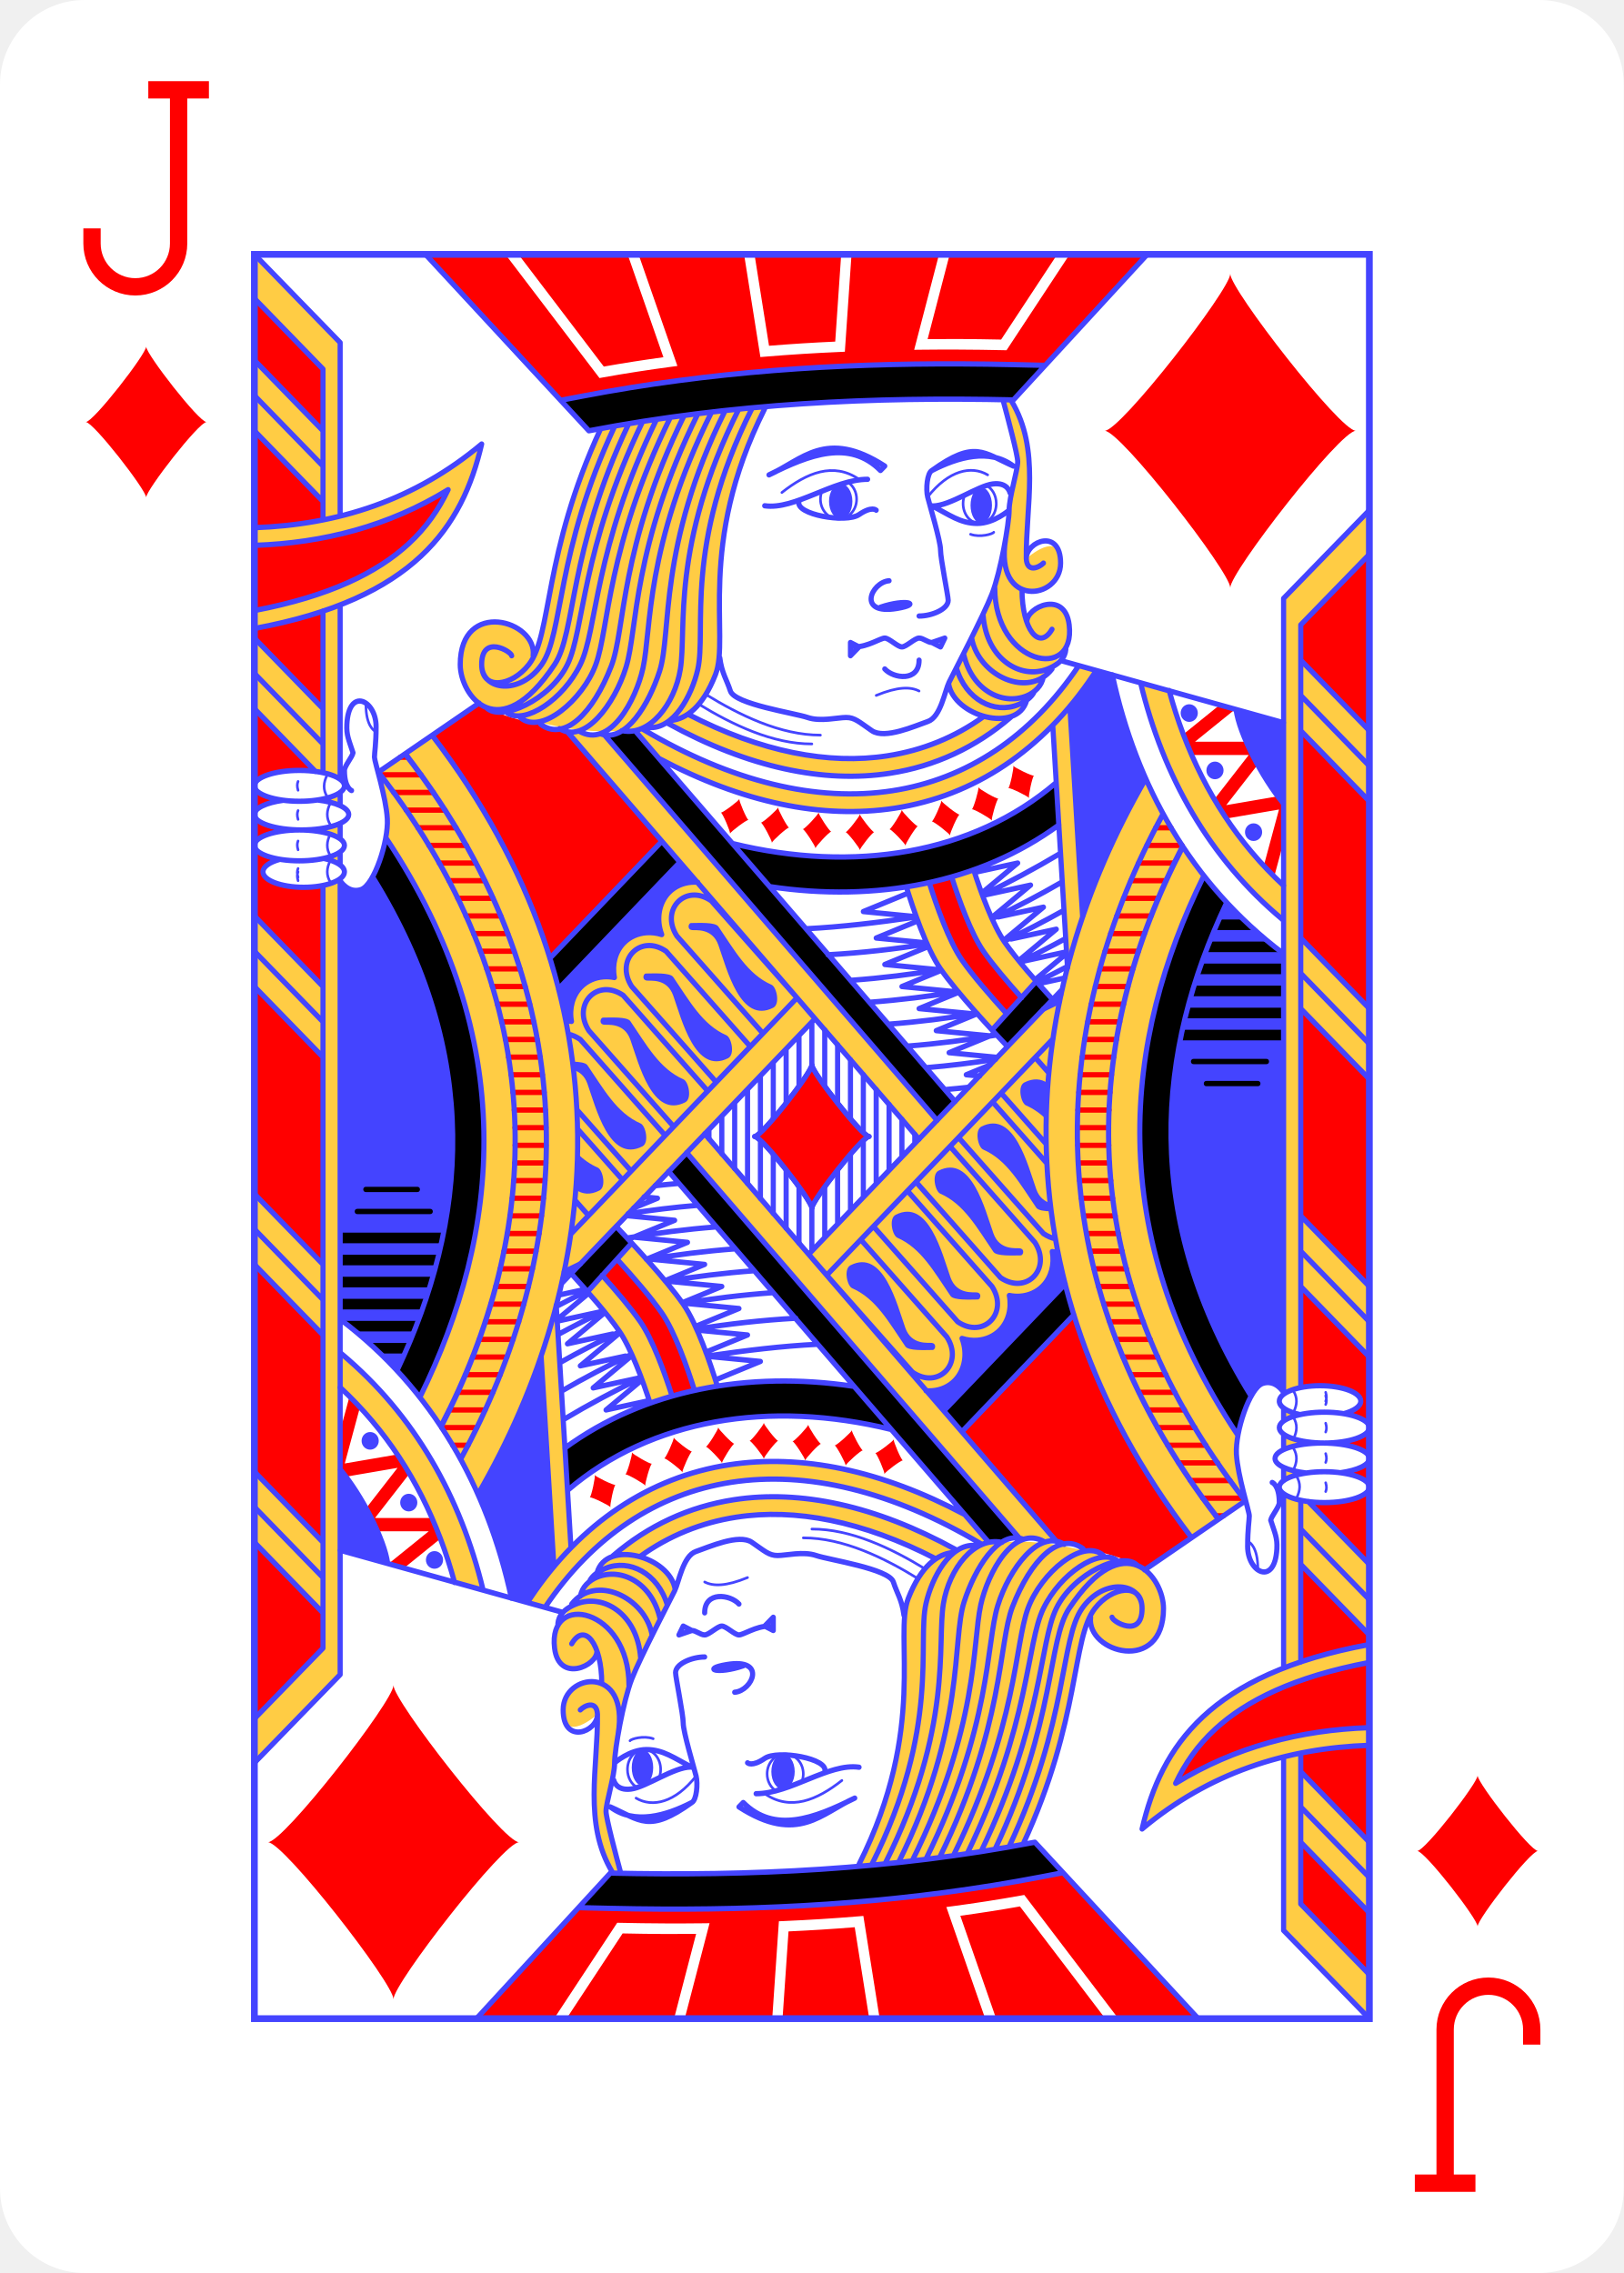
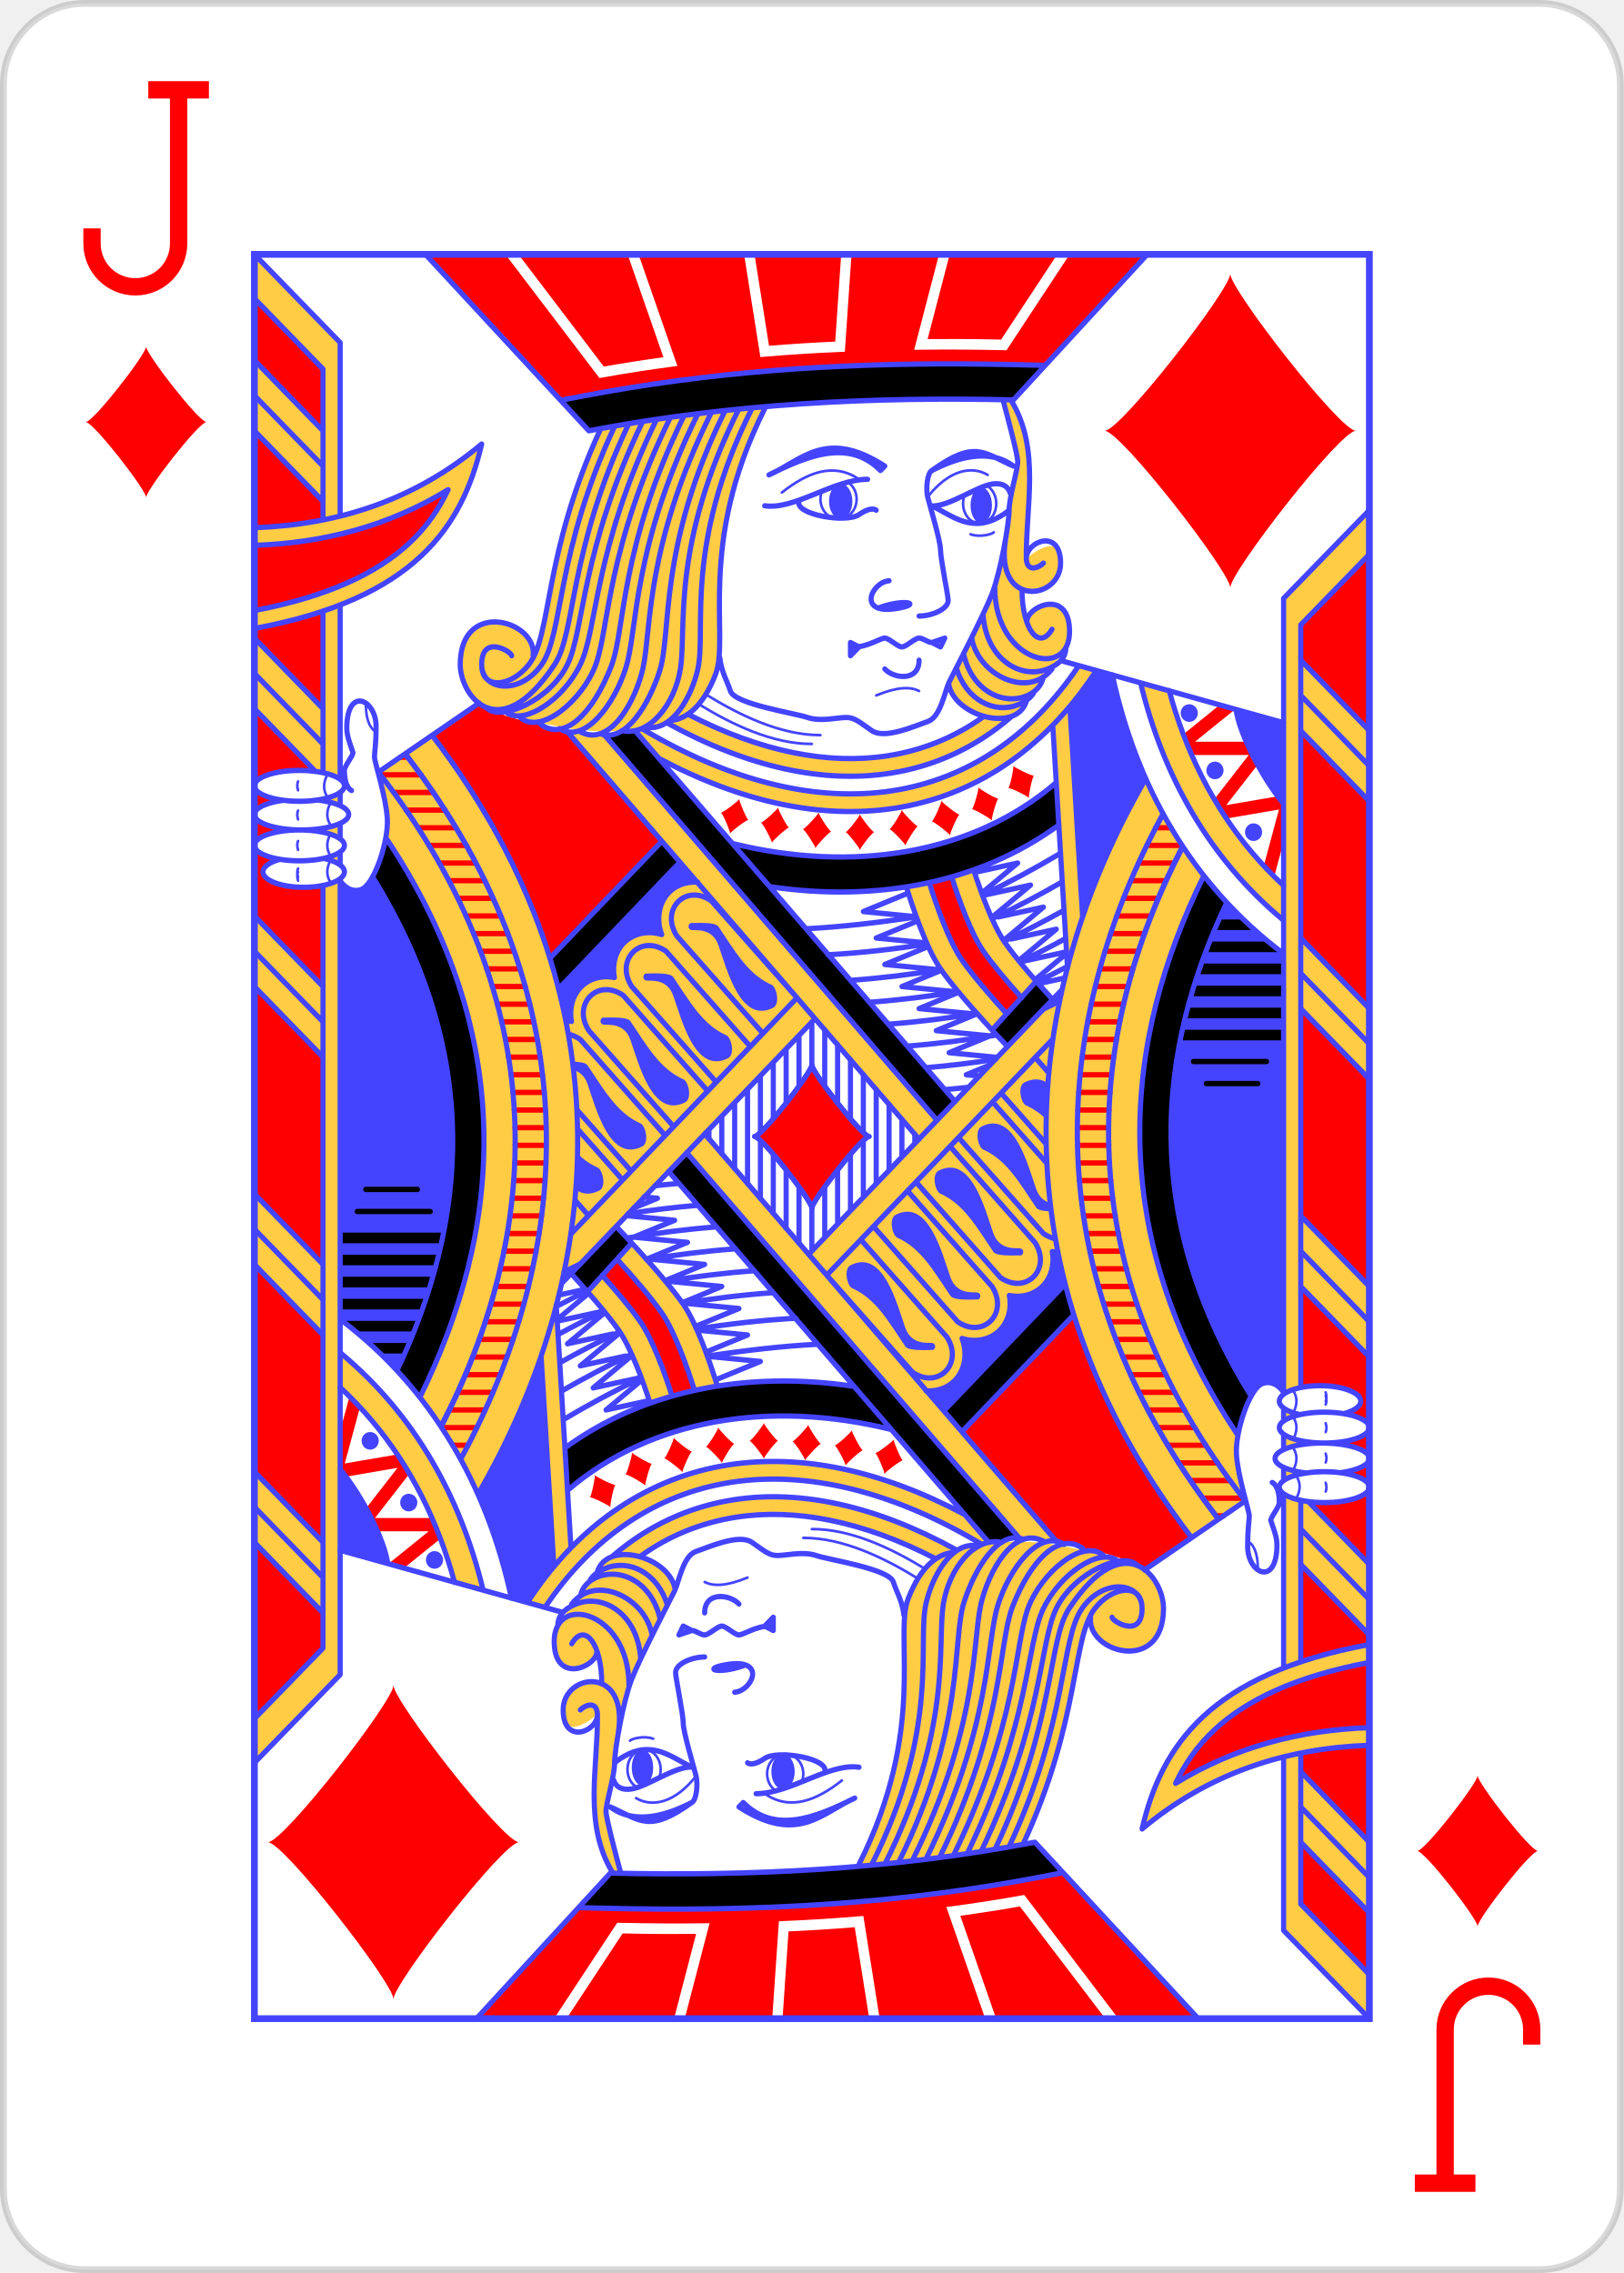
<svg xmlns="http://www.w3.org/2000/svg" xmlns:xlink="http://www.w3.org/1999/xlink" class="card" face="JD" height="13.125in" preserveAspectRatio="none" viewBox="-120 -168 240 336" width="9.375in">
  <style>
    /* CSS pour centrer le SVG dans l'écran */
    svg {
        position: absolute;
        top: 50%;
        left: 50%;
        transform: translate(-50%, -50%);
    }
    body {
        margin: 0;
        overflow: hidden;
    }
</style>
  <defs>
    <symbol id="VDJ" viewBox="-500 -500 1000 1000" preserveAspectRatio="xMinYMid">
      <path d="M50 -460L250 -460M150 -460L150 250A100 100 0 0 1 -250 250L-250 220" stroke="red" stroke-width="80" stroke-linecap="square" stroke-miterlimit="1.5" fill="none" />
    </symbol>
    <symbol id="SDJ" viewBox="-600 -600 1200 1200" preserveAspectRatio="xMinYMid">
      <path d="M-400 0C-350 0 0 -450 0 -500C0 -450 350 0 400 0C350 0 0 450 0 500C0 450 -350 0 -400 0Z" fill="red" />
    </symbol>
    <symbol id="DJ6" preserveAspectRatio="none" viewBox="0 0 1300 2000">
      <path stroke="#44F" stroke-linecap="round" stroke-linejoin="round" stroke-width="3" fill="none" d="M85,590c-4.701,8.725 -5.187,17.099 0,25M88.71,621.884c-4.701,8.725 -5.187,17.099 0,25M88.71,656.884c-4.701,8.725 -5.187,17.099 0,25M88.71,686.884c-4.701,8.725 -5.187,17.099 0,25M130,510c0,25 10,30 10,30M50.928,597.5c-1.131,2.58 -1.339,5.774 0,10M50.928,630.524c-1.131,2.58 -1.339,5.774 0,10M50.928,665c-1.131,2.58 -1.339,5.774 0,10M50.928,700c-1.131,2.58 -1.339,5.774 0,10M50.928,696.159c-1.131,2.58 -1.339,5.774 0,10M725,500c25,-10 40,-10 50,-5M705,255c-30,-20 -60.951,-7.28 -90,15M785,275c24.496,-30.289 50.876,-35.961 70,-25M692.54,258.604c5.799,4.009 9.635,10.975 9.635,18.896 0,12.426 -9.441,22.5 -21.088,22.5 -11.646,0 -21.088,-10.074 -21.088,-22.5 0,-3.285 0.66,-6.406 1.846,-9.22M853.124,261.739c6.976,3.399 11.876,11.415 11.876,20.761 0,12.426 -8.662,22.5 -19.347,22.5 -10.685,0 -19.347,-10.074 -19.347,-22.5 0,-3.816 0.817,-7.411 2.259,-10.56M835,317.323c11.292,3.969 26.1,-0.362 27.069,-2.323M517.969,509.822C557.538,533.358 604.489,555.092 650,555M525.369,498.266C565.472,522.392 613.488,545.094 660,545" />
      <use xlink:href="#SDJ" height="200" width="200" transform="translate(650,1000)scale(1,0.972)rotate(0)translate(-100,-100)" stroke="#44F" stroke-width="36" stroke-linejoin="round" stroke-linecap="round" />
      <use xlink:href="#SDJ" height="50" width="50" transform="translate(894,598)scale(1,0.972)rotate(-26)translate(-25,-25)" />
      <use xlink:href="#SDJ" height="50" width="50" transform="translate(852,623)scale(1,0.972)rotate(-22)translate(-25,-25)" />
      <use xlink:href="#SDJ" height="50" width="50" transform="translate(806,639)scale(1,0.972)rotate(-14)translate(-25,-25)" />
      <use xlink:href="#SDJ" height="50" width="50" transform="translate(757,650)scale(1,0.972)rotate(-6)translate(-25,-25)" />
      <use xlink:href="#SDJ" height="50" width="50" transform="translate(706,655)scale(1,0.972)rotate(0)translate(-25,-25)" />
      <use xlink:href="#SDJ" height="50" width="50" transform="translate(656,653)scale(1,0.972)rotate(5)translate(-25,-25)" />
      <use xlink:href="#SDJ" height="50" width="50" transform="translate(607,647)scale(1,0.972)rotate(10)translate(-25,-25)" />
      <use xlink:href="#SDJ" height="50" width="50" transform="translate(560,637)scale(1,0.972)rotate(15)translate(-25,-25)" />
    </symbol>
    <symbol id="DJ5" preserveAspectRatio="none" viewBox="0 0 1300 2000">
      <path stroke="#44F" stroke-linecap="round" stroke-linejoin="round" stroke-width="6" fill="none" d="M100,709.952V1610L-2.9802322e-6,1710M100,678.111v13.911M100,645.033v17.312M100,609.791v14.839M100,397.41V594.643M5.9604645e-7,5.9604645e-7 100,100v196.63M100.156,1207.275c107.997,79.347 171.737,190.717 199.486,315.914M207.3,545.261C445.376,846.844 403.682,1165.656 260.675,1405.606M358.174,1166.617 653.704,866.472M365.264,541.561 774.865,1002.951M650,870.236V1005M635,885.469V1120.805M620,900.703 620,1103.908M605,915.937l10e-6,171.074M590,931.172V1070.115M575,946.406V1053.219M560,961.641l-2e-5,74.682M545,976.875l-10e-6,42.551M530,992.109v10.42M408.006,544.65 795.9,981.588M444.424,540.616l372.51,419.609M368.801,1110.75 632.661,842.769M354.528,832.821 496.146,688.992M344.459,797.973 475.103,665.289M144.449,587.034 262.085,508.61M940.101,460.451l259.692,70.425M882.049,524.54c-41.333,34.618 -88.82,55.864 -141.033,63.696 -77.195,11.579 -165.246,-6.435 -258.699,-56.453M453.028,538.37c103.513,59.813 202.907,82.851 290.956,69.644 86.565,-12.985 161.584,-61.304 217.217,-141.821M850.411,523.829C816.55,547.595 778.945,562.323 738.049,568.457 669.735,578.704 590.814,564.241 505.551,521.317M557.384,667.852c141.56,33.774 280.148,12.039 377.1,-68.721M930.877,534.031l17.164,274.628M950.766,512.261c5.176,82.814 10.432,166.905 14.861,237.784M601.099,716.788c123.687,18.042 244.26,-3.946 336.972,-69.989M760.133,716.928C767.967,741.662 783.721,787.209 800,810c19.662,27.527 60.973,70.517 77.718,87.621M786.849,712.279C795.124,737.784 809.834,778.767 825,800c12.464,17.45 33.628,41.114 51.719,60.458M813.053,705.961C821.503,731.58 835.544,769.762 850,790c10.843,15.18 28.27,35.063 44.53,52.714M838.642,697.737C847.145,723.316 860.874,760.224 875,780c13.414,18.779 36.904,44.756 55.795,64.8M153.972,662.331C309.967,889.988 287.883,1108.489 192.987,1295.533M1199.928,715.507c-53.227,-48.045 -91.438,-105.975 -116.853,-171.387 -6.273,-16.146 -11.767,-32.747 -16.514,-49.768M1198.823,754.032c-86.122,-69.992 -139.221,-162.657 -165.48,-268.012M1144.6,515.971c3.51,27.018 30.401,77.532 54.943,106.167M80,240 -2.9802322e-7,160M0,120l80,80M80,280 -2.9802322e-7,200M80,555 -2.9802322e-7,475M0,435l80,80M80,870 -2.9802322e-7,790M0,750l80,80M80,910 -2.9802322e-7,830M80,1185 -2.9802322e-7,1105M0,1065l80,80M80,1225 -2.9802322e-7,1145M80,1500 -2.9802322e-7,1420M0,1380l80,80M80,1540 -2.9802322e-7,1460M80,715.826V1580L-5.9604645e-7,1660M80,404.212V586.914M0,50l80,80v170.958M592.661,882.769l-100,-110c-20,-30 10,-60 40,-40l100,110M538.524,938.376 440,830c-20,-30 10,-60 40,-40l98.193,108.012M488.885,988.773 390,880c-20,-30 10,-60 40,-40l98.606,108.467M366.055,884.082c4.519,0.868 9.232,2.776 13.945,5.918l98.886,108.774M439.259,1039.185 376.341,969.976M376.856,991.542l52.371,57.608M389.335,1089.268l-15.594,-17.153M516.977,711.775c-1.078,-0.089 -2.152,-0.14 -3.221,-0.156 -1.297,-0.018 -2.586,0.017 -3.863,0.105 -10.219,0.706 -19.688,4.787 -26.588,11.688 -11.544,11.544 -15.19,30.278 -8.35,47.686 -5.928,-1.859 -11.945,-2.542 -17.723,-2.143 -10.219,0.706 -19.689,4.787 -26.59,11.688 -9.67,9.67 -13.793,24.386 -10.859,39.141 -4.226,-0.84 -8.449,-1.111 -12.551,-0.828 -10.219,0.706 -19.689,4.787 -26.59,11.688 -9.617,9.617 -13.748,24.224 -10.908,38.896 -0.283,-0.06 -0.566,-0.133 -0.85,-0.188 -0.98,-0.203 -1.978,-0.307 -2.979,-0.311 -0.87,-0.003 -1.723,0.068 -2.555,0.208M911.501,824.106l-51.301,54.965M848.93,726.398c30.438,-14.244 60.781,-29.936 91.001,-47.503M860.229,753.123c27.325,-12.679 54.575,-26.511 81.729,-41.804M874.067,778.661c23.36,-10.811 46.666,-22.46 69.903,-35.142M892.425,802.102c17.883,-8.34 35.733,-17.177 53.545,-26.598M912.413,824.762c11.862,-5.596 23.71,-11.414 35.541,-17.48M919.958,855.554c6.272,-2.875 12.539,-5.81 18.803,-8.809M848.071,724.086 890,690 839.651,700.627M859.686,751.837 905,715 852.309,726.121M873.553,777.759 920,740 867.309,751.121M891.242,800.573 935,765 882.309,776.121M946.916,790.651l-49.607,10.47M910.283,822.288l36.743,-29.869M944.574,820.366l-27.265,5.754M921.876,854.122l18.259,-14.844M796.745,810.826 735,805 785,785M816.745,835.826 755,830 800.995,811.602M836.745,860.825 775,855 821.293,836.483M856.745,885.826 795,880 843.076,860.769M865.487,910.235 810,905 860,885M771.875,751.157c-45.675,6.443 -87.52,11.323 -128.233,13.293M771.745,750.826 710,745 760,725M784.463,781.691c-37.56,5.866 -76.037,10.142 -115.741,12.289M783.928,780.56 725,775 773.666,755.534M800.543,810.726c-34.211,5.512 -69.172,9.723 -105.121,12.221 -0.113,0.008 -0.226,0.016 -0.338,0.024M820.562,835.723c-33.673,5.426 -68.073,9.591 -103.426,12.104M842.46,860.416c-33.626,5.47 -67.975,9.688 -103.271,12.263M865,885c-33.784,5.565 -68.294,9.873 -103.757,12.527M864.175,912.505c-26.572,4.034 -53.609,7.264 -81.218,9.499M832.539,944.214c-9.118,0.981 -18.296,1.857 -27.537,2.622M845.626,931.474 830,930 857.643,918.943M137.753,705.592c129.038,202.306 110.486,391.093 29.078,558.571M144.664,587.05c211.433,263.851 187.394,526.874 72.807,741.458M240.698,1365.491C368.264,1137.311 400.016,847.839 175.72,566.274M144.78,587.132C356.096,850.901 332.058,1113.924 217.853,1328.87M176.02,566.162c223.996,281.677 192.244,571.149 64.817,798.824M100,710c0,0 9.291,14.995 24.328,10.107C139.668,715.121 156.474,665.06 155,640c-1.468,-24.957 -15,-65 -15,-70 0,-5 1.909,-14.691 1.909,-34.691 0,-30 -31.909,-45.309 -34.073,-2.527C107.209,545.174 110,550 115,565M115,565c-0.676,4.552 -10,15 -10,20 0,20 8.286,22.809 8.286,22.809M0,602.5A52.5,17.5 0 0 1 52.5,585 52.5,17.5 0 0 1 105,602.5 52.5,17.5 0 0 1 52.5,620 52.5,17.5 0 0 1 0,602.5M0,635c0,0 0,0 0,0 0,-7.263 13.907,-13.493 33.71,-16.141M73.837,618.553C94.935,621 110,627.44 110,635c0,9.665 -24.624,17.5 -55,17.5 -30.376,0 -55,-7.835 -55,-17.5M0,670A52.5,17.5 0 0 1 52.5,652.5 52.5,17.5 0 0 1 105,670 52.5,17.5 0 0 1 52.5,687.5 52.5,17.5 0 0 1 0,670M81.191,684.829C95.421,687.851 105,693.514 105,700c0,9.665 -21.266,17.5 -47.5,17.5 -26.234,0 -47.5,-7.835 -47.5,-17.5 0,-5.87 7.845,-11.066 19.884,-14.24M71.354,586.354 1.8096853e-5,515M0.02,309.855C97.554,306.607 187.046,278.578 265,215 242.582,308.966 186.547,390.542 0.192,424.084M0.026,329.865C80.534,327.262 156.893,308.022 225.898,266.748 215.042,289.094 200.421,309.706 179.627,328.295 143.531,360.564 88.07,387.481 0.303,403.733M403.784,197.624C336.263,339.655 347.37,430.787 320,465c-20,25 -55,30 -55,0 0,-35 34.9,-14.626 35,-10M420.15,194.736C350.946,338.298 360.638,429.107 335,465c-25,35 -70,30 -70,0M436.417,192.11C365.772,337.154 375.059,428.375 350,465c-65,95 -110,35 -110,0 0,-75 90,-50 85,-10M452.669,189.51C380.329,335.873 384.964,425.072 365,465c-20,40 -77.602,65.61 -94.572,48.745M468.763,187.305C395.282,334.978 400.064,424.872 380,465c-20,40 -64.5,68.136 -85,55M484.862,185.097C410.176,334.001 413.892,422.783 398.06,465c-15,40 -63.998,80.555 -88.06,60M500.989,182.866C425.269,333.183 432.827,424.628 416.121,466.749 395,520 361.556,552.647 333.873,532.762M517.083,180.7C440.175,332.311 447.076,424.662 433.307,468.06 420,510 385.05,555.512 355.845,537.641M532.953,178.991C455.14,331.615 463.149,424.349 453.116,468.935 445,505 414.577,561.021 378.609,540.433M548.832,177.272C470.166,330.965 486.957,428.902 472.488,472.432 460,510 433.177,553.423 404.187,543.706M564.713,175.556C485.046,330.227 504.286,424.838 496.669,470.246 490,510 460.572,546.713 428.474,539.875M580,175C500,330 527.498,425.817 516.915,470.683 510,500 488.836,539.016 459.373,536.333M595,175c-80,155 -40.203,258.598 -57.401,301.367 -14.963,37.211 -34.463,50.386 -51.885,51.962M872.923,165.37C878.475,185.244 890,227.409 890,235c0,10 -10,40 -10,55 0,15 -10,70 -20,95 -10,25 -45,90 -50,100 -5,10 -9.809,39.563 -24.809,44.563C770.191,534.563 735,550 720,540c-15,-10 -20,-15 -30,-15 -10,0 -30,5 -45,0 -15,-5 -85,-15 -90,-30 -4.379,-13.209 -10,-20 -12.377,-37.814M600,250c38.334,-16.373 66.186,-53.253 135,-10v0l-5,5c-36.119,-35.307 -82.46,-18.225 -130,5v0M885,240c-35,-15 -45,-30 -95,5v0c30,-15 66.711,-25.583 95,-5v0M790,245c-5.615,2.796 -7.258,21.124 -5,30 2.466,9.691 15,50 15,60 0,10 8.935,52.186 8.935,57.186C808.935,402.186 790,410 775,410M740,370c-20.808,1.708 -37.884,39.089 9.316,31.367C779.331,396.457 760,390 730,400M695,440v15l10,-10 -10,-5v0M805,435l-5,10 -10,-5 15,-5v0M700,445c15,0 30,-10 35,-10 5,0 15,10 20,10 5,0 15,-10 20,-10 5,0 10,5 15,5M735,470c10.017,10.832 40,15 40,-10M595,285c35,5 80,-30 120,-30M635,280c-5,15 55,25 70,15 15,-10 20,-5 20,-5M790.923,285.265c20,0 52.332,-22.8 70,-25 17.668,-2.2 20,10 20,10M790,285c20,10 33.071,20 52.775,20C862.479,305 880,290 880,290M882.739,166.219C916.805,221.491 899.287,285.408 900,345c0.877,16.276 15,10 20,5M875.871,322.903C862.68,401.749 940,392.043 940,350c0,-40 -40,-25 -40,-5M895,380c0,45 20,70 35,45M863.258,377.678C863.149,465.861 958.062,484.498 950,420c-5,-40 -50,-20 -49.354,-3.324M849.71,409.419C853.692,459.152 893.434,482.286 925,470c18.663,-7.264 21.42,-17.97 21.126,-24.435M836.381,435.227C844.554,477.951 902.816,504.171 930,470M826.958,452.98c9.23,40.691 44.654,58.763 73.332,47.601 9.377,-3.79 17.976,-11.415 19.488,-21.63M818.484,468.745c11.128,36.612 44.521,52.456 71.806,41.836 10.08,-3.923 15.519,-8.85 18.345,-13.571M809.429,486.652c6.149,37.142 80.063,56.922 91.04,18.908M920.159,125.779l-34.261,-0.77c-20.572,-0.462 -41.188,-0.75 -61.848,-0.84 -144.617,-0.628 -291.435,8.513 -441.393,36.51l-25.623,4.783M199.524,-1.861155e-4 390,200C557.854,168.663 722.223,161.344 885,165L1041.082,-4.7504902e-4M472.329,571.725c96.126,49.651 189.631,68.816 274.622,56.068 92.087,-13.813 172.42,-65.876 230.705,-150.232l3.633,-5.258" />
    </symbol>
    <symbol id="DJ4" preserveAspectRatio="none" viewBox="0 0 1300 2000">
      <path fill="black" d="M130,1057c-4.057,-0.057 -4.057,6.057 0,6h60c4.057,0.057 4.057,-6.057 0,-6zm-10,25c-4.057,-0.057 -4.057,6.057 0,6h85c4.057,0.057 4.057,-6.057 0,-6zm-20,27v12h117.996l2.322,-12zm0,25v12h112.19l2.612,-12zm0,25v12h104.353l3.774,-12zm0,25v12h96.806l3.483,-12zm17.561,37h68.505l4.935,-12h-87.372zm29.898,25h27.866l4.935,-12h-46.444zM885.898,125.01c-20.572,-0.462 -41.188,-0.75 -61.848,-0.84 -144.617,-0.628 -291.435,8.513 -441.393,36.51L356.765,165.141 390,200c167.854,-31.337 332.223,-38.656 495,-35l35.361,-38.408zM934.484,599.132c-96.952,80.76 -235.54,102.495 -377.1,68.721l43.715,48.936c123.687,18.042 244.26,-3.946 336.972,-69.989zM816.934,960.224 444.424,540.616 408.006,544.65 795.9,981.588ZM496.146,688.992 354.528,832.821 344.459,797.973 475.103,665.289ZM877.718,897.621c-4.427,-4.522 -10.572,-10.854 -17.549,-18.39l51.237,-55.326c6.549,7.159 13.215,14.344 19.389,20.895M192.987,1295.533c94.897,-187.044 116.98,-405.546 -39.015,-633.202 -4.979,15.602 -9.504,32.46 -16.219,43.261 129.038,202.306 110.486,391.093 29.078,558.571z" />
    </symbol>
    <symbol id="DJ3" preserveAspectRatio="none" viewBox="0 0 1300 2000">
      <path fill="#44F" d="M509,758c9,0 28.315,-1.237 32,4 19,27 34.047,54.141 62,66 5.895,2.501 10.258,21.901 2,26 -38.418,19.069 -54.167,-44.095 -64,-71 -7.297,-19.969 -27.054,-16.342 -31,-17 -6,-1 -3.687,-8 -1,-8zM456.339,815.231c9,0 28.315,-1.237 32,4 19,27 34.047,54.141 62,66 5.895,2.501 10.258,21.901 2,26 -38.418,19.069 -54.167,-44.095 -64,-71 -7.297,-19.969 -27.054,-16.342 -31,-17 -6,-1 -3.687,-8 -1,-8zM406.339,865.231c9,0 28.315,-1.237 32,4 19,27 34.047,54.141 62,66 5.895,2.501 10.258,21.901 2,26 -38.418,19.069 -54.167,-44.095 -64,-71 -7.297,-19.969 -27.054,-16.342 -31,-17 -6,-1 -3.687,-8 -1,-8zM371.248,915.149c7.579,0.188 14.956,1.05 17.09,4.082 19,27 34.047,54.141 62,66 5.895,2.501 10.258,21.901 2,26 -38.418,19.069 -54.167,-44.095 -64,-71 -3.549,-9.711 -10.044,-13.842 -16.235,-15.599M376.289,1019.066c7.016,6.682 14.831,12.255 24.049,16.166 5.895,2.501 10.258,21.901 2,26 -10.879,5.4 -19.941,4.206 -27.565,-0.892M697.25,280a13.625,20 0 0 1 -13.625,20 13.625,20 0 0 1 -13.625,-20 13.625,20 0 0 1 13.625,-20 13.625,20 0 0 1 13.625,20zM860,284.506a12.5,20.292 0 0 1 -12.5,20.292 12.5,20.292 0 0 1 -12.5,-20.292 12.5,20.292 0 0 1 12.5,-20.292 12.5,20.292 0 0 1 12.5,20.292zM1039.288,594.296c-17.009,-37.323 -29.874,-76.645 -38.918,-117.435l-19.08,-4.558 -3.633,5.258c-8.474,12.264 -17.414,23.846 -26.839,34.714 5.125,82.8 10.381,166.892 15.044,237.706 19.442,-54.632 44.354,-106.743 73.427,-155.684zM1144.6,515.971l55.194,14.905m-55.194,-14.905c3.51,27.018 30.401,77.532 54.943,106.167l0.251,-91.261M137.57,706c-4.348,7.569 -8.855,12.681 -13.242,14.107C109.291,724.995 100,709.976 100,709.976l0.078,496.904c23.977,17.954 45.709,37.081 66.058,57.431 82.103,-167.626 100.655,-356.414 -28.566,-558.312zM100,1610 -10,1720M354.528,832.821l141.618,-143.829 20.83,22.783c-1.078,-0.089 -2.152,-0.14 -3.221,-0.156 -1.297,-0.018 -2.586,0.017 -3.863,0.105 -10.219,0.706 -19.688,4.787 -26.588,11.688 -11.544,11.544 -15.19,30.278 -8.35,47.686 -5.928,-1.859 -11.945,-2.542 -17.723,-2.143 -10.219,0.706 -19.689,4.787 -26.59,11.688 -9.67,9.67 -13.793,24.386 -10.859,39.141 -4.226,-0.84 -8.449,-1.111 -12.551,-0.828 -10.219,0.706 -19.689,4.787 -26.59,11.688 -9.617,9.617 -13.748,24.224 -10.908,38.896 -0.283,-0.06 -0.566,-0.133 -0.85,-0.188 -0.98,-0.203 -1.978,-0.307 -2.979,-0.311 -0.87,-0.003 -1.723,0.068 -2.555,0.208zM1100,520a10,10 0 0 1 -10,10 10,10 0 0 1 -10,-10 10,10 0 0 1 10,-10 10,10 0 0 1 10,10zM1130,585a10,10 0 0 1 -10,10 10,10 0 0 1 -10,-10 10,10 0 0 1 10,-10 10,10 0 0 1 10,10zM1175,655a10,10 0 0 1 -10,10 10,10 0 0 1 -10,-10 10,10 0 0 1 10,-10 10,10 0 0 1 10,10z" />
    </symbol>
    <symbol id="DJ2" preserveAspectRatio="none" viewBox="0 0 1300 2000">
      <path fill="red" d="M199.521,0l157.664,165.582 25.473,-4.902c149.958,-27.996 296.776,-37.138 441.393,-36.51 20.66,0.09 41.275,0.378 61.848,0.84l34.475,1.57L1040.949,0h-90.371l-73.627,108.701 -3.268,-0.072c-17.44,-0.384 -35.101,-0.607 -52.801,-0.684 -14.191,-0.062 -28.397,-0.029 -43.678,0.152l-7.916,0.094L798.268,0H696.223l-7.773,110.4 -5.359,0.221c-28.906,1.195 -58.058,2.965 -87.605,5.359L589.971,116.428 570.955,0H447.898l45.314,126.52 -7.391,0.957c-26.194,3.391 -52.95,7.403 -79.91,12.123L402.369,140.221 292.633,0Zm108.35,0 99.543,127.197c23.432,-4.051 46.649,-7.54 69.502,-10.588L435.15,0Zm275.244,0 16.924,103.627c25.991,-2.041 51.693,-3.606 77.189,-4.721L684.191,0Zm227.576,0 -25.73,96.07c12.299,-0.107 24.295,-0.176 35.975,-0.125 16.664,0.072 33.27,0.302 49.725,0.645L936.086,0ZM0,50v70l80,80v-70zm0,150v109.854c27.325,-0.911 54.014,-3.781 80,-8.816V280Zm225.898,66.748C156.887,308.026 80.516,327.253 0,329.854v73.936c87.942,-16.247 143.49,-43.188 179.627,-75.494 20.794,-18.589 35.415,-39.201 46.271,-61.547zM80,404.438C56.424,412.129 29.87,418.722 0,424.094V435l80,80zm182.084,104.172 -54.93,36.684c65.585,82.864 109.888,167.062 137.031,251.623L475.107,665.293 365.264,541.561c-34.415,-10.878 -70.714,-12.66 -103.18,-32.951zm863.334,2.24 -42.344,33.27 9.807,23.381h66.514l-40.512,50.641 14.359,21.424 61.381,-10.23 -17.67,63.613 12.203,12.115 10.982,-39.539 -0.596,-43.387 -6.068,-7.82 -60.371,10.062 36.715,-45.895L1156.74,552.5h-60.057l46.652,-36.656zM0,515v87.5a52.5,17.5 0 0 1 52.5,-17.5 52.5,17.5 0 0 1 18.664,1.164zm0,87.5V635c0,-7.263 13.907,-13.493 33.711,-16.141l0.301,-0.002A52.5,17.5 0 0 1 0,602.5ZM0,635v35a52.5,17.5 0 0 1 52.5,-17.5 52.5,17.5 0 0 1 27.5,2.619v-4.545C72.493,651.797 64.012,652.5 55,652.5 24.624,652.5 0,644.665 0,635Zm0,35v80l80,80V715.414C73.302,716.744 65.642,717.5 57.5,717.5 31.266,717.5 10,709.665 10,700c0,-5.867 7.837,-11.059 19.863,-14.234A52.5,17.5 0 0 1 0,670ZM170.152,567a3,3 0 1 0 0,6h8.428 0.381a3,3 0 1 0 0,-6h-0.381zM72.721,586.354A52.5,17.5 0 0 1 80,587.619v-1.266zM146.998,587a3,3 0 1 0 0,6h46.938 0.355a3,3 0 1 0 0,-6h-0.355zm15.473,20a3,3 0 1 0 0,6h45.842 0.324a3,3 0 1 0 0,-6H208.312ZM80,617.393a52.5,17.5 0 0 1 -6.863,1.166l0.699,-0.006c2.125,0.247 4.17,0.544 6.164,0.869zM176.955,627a3,3 0 1 0 0,6h44.982 0.297a3,3 0 1 0 0,-6h-0.297zm13.672,20a3,3 0 1 0 0,6h44.199 0.27a3,3 0 1 0 0,-6h-0.27zm12.871,20a3,3 0 1 0 0,6h43.381 0.25a3,3 0 1 0 0,-6h-0.25zm12.078,20a3,3 0 1 0 0,6h42.422a3,3 0 1 0 0,-6zm597.477,18.961 -26.203,6.318C795.125,737.784 809.834,778.767 825,800c12.701,17.782 34.437,42.018 52.748,61.559L894.529,842.715C878.269,825.064 860.843,805.18 850,790 835.544,769.762 821.502,731.58 813.053,705.961ZM226.846,707a3,3 0 1 0 0,6h41.582a3,3 0 1 0 0,-6zm10.307,20a3,3 0 1 0 0,6h41.021a3,3 0 1 0 0,-6zm9.557,20a3,3 0 1 0 0,6h40.467a3,3 0 1 0 0,-6zm8.814,20a3,3 0 1 0 0,6h39.76 0.156a3,3 0 1 0 0,-6h-0.156zm8.082,20a3,3 0 1 0 0,6h39.141a3,3 0 1 0 0,-6zm7.354,20a3,3 0 1 0 0,6h38.609a3,3 0 1 0 0,-6zm6.514,20a3,3 0 1 0 0,6h38.264a3,3 0 1 0 0,-6zM0,830v235l80,80V910Zm283.213,17a3,3 0 1 0 0,6h37.809a3,3 0 1 0 0,-6zm5.043,20a3,3 0 1 0 0,6h37.439a3,3 0 1 0 0,-6zm4.354,20a3,3 0 1 0 0,6h37.152a3,3 0 1 0 0,-6zm3.668,20a3,3 0 1 0 0,6h36.945a3,3 0 1 0 0,-6zm2.986,20a3,3 0 1 0 0,6h36.627a3,3 0 1 0 0,-6zm2.197,20a3,3 0 1 0 0,6h36.453a3,3 0 1 0 0,-6zm1.49,20a3,3 0 1 0 0,6h36.398a3,3 0 1 0 0,-6zm0.83,20a3,3 0 1 0 0,6H340a3,3 0 1 0 0,-6zm0.174,20a3,3 0 1 0 0,6H340a3,3 0 1 0 0,-6zm-0.484,20a3,3 0 1 0 0,6h36.412a3,3 0 1 0 0,-6zm-1.137,20a3,3 0 1 0 0,6h36.447a3,3 0 1 0 0,-6zm-1.787,20a3,3 0 1 0 0,6h36.555a3,3 0 1 0 0,-6zm-2.52,20a3,3 0 1 0 0,6h36.816a3,3 0 1 0 0,-6zm-3.184,20a3,3 0 1 0 0,6h37.115a3,3 0 1 0 0,-6zm-3.826,20a3,3 0 1 0 0,6h37.354a3,3 0 1 0 0,-6zM0,1145v235l80,80v-235zm286.551,2a3,3 0 1 0 0,6h37.656a3,3 0 1 0 0,-6zm-5.109,20a3,3 0 1 0 0,6h38.023a3,3 0 1 0 0,-6zm-5.75,20a3,3 0 1 0 0,6h38.445a3,3 0 1 0 0,-6zm-6.396,20a3,3 0 1 0 0,6h38.914a3,3 0 1 0 0,-6zm-7.041,20a3,3 0 1 0 0,6h39.396a3,3 0 1 0 0,-6zm-7.691,20a3,3 0 1 0 0,6h39.844a3,3 0 1 0 0,-6zm-8.342,20a3,3 0 1 0 0,6h40.34a3,3 0 0 0 0.002,0 3,3 0 0 0 0.006,0h0.039a3,3 0 0 0 0.162,-5.996 3,3 0 0 0 -0.178,0h-0.031zm-9,20a3,3 0 1 0 0,6h40.883a3,3 0 1 0 0,-6zm-9.66,20a3,3 0 1 0 0,6h41.463a3,3 0 1 0 0,-6zm-9.125,20a3,3 0 1 0 0,6h40.877a3,3 0 1 0 0,-6zm12.818,20a3,3 0 1 0 0,6h17.703 0.125a3,3 0 1 0 0,-6h-0.125zM0,1459.955V1660l80,-80v-40.768z" />
    </symbol>
    <symbol id="DJ1" preserveAspectRatio="none" viewBox="0 0 1300 2000">
      <path fill="#FC4" d="M0 0L0 602.5A52.5 17.5 0 0 1 52.5 585A52.5 17.5 0 0 1 100 595.092L100 397.393C208.286 356.236 247.222 289.517 265 215C214.523 256.168 159.203 282.41 100 296.691L100 100L0 0zM0 602.5L0 635C0 627.737 13.907 621.507 33.711 618.859L34.012 618.857A52.5 17.5 0 0 1 0 602.5zM0 635L0 670A52.5 17.5 0 0 1 52.5 652.5A52.5 17.5 0 0 1 100 662.592L100 645.057C90.047 649.557 73.609 652.5 55 652.5C24.624 652.5 0 644.665 0 635zM0 670L0 1710L100 1610L100 707.814C92.207 713.556 76.108 717.5 57.5 717.5C31.266 717.5 10 709.665 10 700C10 694.133 17.837 688.941 29.863 685.766A52.5 17.5 0 0 1 0 670zM872.922 165.369C878.474 185.244 890 227.409 890 235C890 245 880 275 880 290C880 305 870 360 860 385C850 410 815 475 809.715 485.826C812.586 504.418 831.774 518.642 851.9 523.861L850.412 523.828C816.551 547.594 778.945 562.323 738.049 568.457C669.735 578.704 590.814 564.241 505.551 521.316L504.895 521.611C516.499 514.249 527.984 500.274 537.598 476.367C554.796 433.598 515 330 595 175C527.022 174.999 461.402 179.195 403.783 197.625C342.894 325.705 345.947 412.394 326.031 454.139C330 415 240 390 240 465C240 485.578 255.555 514.798 283.029 516.09C348.178 537.161 412.978 552.712 485.713 528.33C488.09 528.115 490.507 527.675 492.945 526.996L482.316 531.783C575.769 581.801 663.821 599.816 741.016 588.236C793.229 580.404 840.716 559.159 882.049 524.541L880.32 524.502C889.914 521.895 897.498 515.848 900.469 505.561C924.519 477.241 934.668 461.558 947.25 443.664C950.076 437.658 951.223 429.786 950 420C945 380 900.001 400 900.119 415.273C896.746 404.841 894.999 393.292 895.145 379.896C914.503 387.622 940 374.143 940 350C940 310 900 345 900 345C900 345 916.804 221.49 882.738 166.219L872.922 165.369zM961.201 466.193C905.569 546.711 830.55 595.029 743.984 608.014C655.935 621.221 556.541 598.183 453.027 538.369L445 540L472.33 571.725C568.456 621.376 661.96 640.542 746.951 627.793C817.729 617.176 881.561 583.959 933.777 530.855L930.877 534.031L948.041 808.658L965.627 750.045C961.199 679.205 955.947 595.159 950.773 512.389C960.181 501.477 969.155 489.865 977.656 477.561L981.289 472.303L961.201 466.193zM1033.342 486.02C1059.601 591.374 1112.7 684.039 1198.822 754.031L1199.928 715.506C1133.563 655.602 1090.542 580.332 1066.561 494.352L1033.342 486.02zM365.264 541.561L516.334 711.734C515.472 711.675 514.612 711.631 513.756 711.619C512.459 711.601 511.17 711.636 509.893 711.725C499.673 712.431 490.205 716.512 483.305 723.412C471.76 734.956 468.115 753.69 474.955 771.098C469.027 769.238 463.01 768.556 457.232 768.955C447.013 769.661 437.543 773.742 430.643 780.643C420.972 790.313 416.849 805.029 419.783 819.783C415.557 818.943 411.334 818.672 407.232 818.955C397.013 819.661 387.543 823.742 380.643 830.643C371.026 840.26 366.894 854.867 369.734 869.539C369.451 869.479 369.168 869.406 368.885 869.352C367.905 869.149 366.907 869.045 365.906 869.041C365.037 869.038 364.183 869.108 363.352 869.248L363.74 871.375C342.124 763.333 292.851 653.033 207.75 544.896L144.154 586.48C147.98 601.13 154.045 623.759 155 640C155.352 645.977 154.664 653.376 153.588 661.789C309.967 889.988 287.883 1108.49 192.412 1294.926C219.454 1328.214 242.125 1365.216 260.432 1405.092C304.395 1331.609 338.788 1250.648 358.482 1164.994L358.174 1166.617L653.705 866.473L774.865 1002.951L795.9 981.588L408.006 544.65L365.264 541.561zM100 609.904A52.5 17.5 0 0 1 73.174 618.559L73.836 618.553C84.484 619.788 93.586 622.042 100 624.941L100 609.904zM100 677.404A52.5 17.5 0 0 1 80.135 684.848L81.191 684.828C89.256 686.541 95.82 689.104 100 692.182L100 677.404zM838.641 697.736L813.053 705.961C821.502 731.58 835.544 769.762 850 790C860.843 805.18 878.269 825.064 894.529 842.715C894.529 842.715 917.566 830.644 910.729 823.059C897.241 808.094 883.902 792.462 875 780C860.874 760.224 847.144 723.315 838.641 697.736zM786.85 712.279L760.133 716.928C767.967 741.662 783.721 787.209 800 810C814.389 830.144 840.371 858.569 859.836 879.07C866.969 886.584 876.719 860.457 876.719 860.457C858.628 841.113 837.464 817.45 825 800C809.834 778.767 795.125 737.784 786.85 712.279z" />
    </symbol>
    <rect id="XDJ" width="164.8" height="260.8" x="-82.4" y="-130.4" />
  </defs>
-   <rect width="239" height="335" x="-119.5" y="-167.5" rx="12" ry="12" fill="white" stroke="white" />
+   <rect width="239" height="335" x="-119.5" y="-167.5" rx="12" ry="12" fill="white" stroke="rgba(0,0,0,0.15)" />
  <use width="164.8" height="260.8" x="-82.4" y="-130.4" xlink:href="#DJ1" />
  <use transform="rotate(180)" width="164.8" height="260.8" x="-82.4" y="-130.4" xlink:href="#DJ1" />
  <use width="164.8" height="260.8" x="-82.4" y="-130.4" xlink:href="#DJ2" />
  <use transform="rotate(180)" width="164.8" height="260.8" x="-82.4" y="-130.4" xlink:href="#DJ2" />
  <use width="164.8" height="260.8" x="-82.4" y="-130.4" xlink:href="#DJ3" />
  <use transform="rotate(180)" width="164.8" height="260.8" x="-82.4" y="-130.4" xlink:href="#DJ3" />
  <use width="164.8" height="260.8" x="-82.4" y="-130.4" xlink:href="#DJ4" />
  <use transform="rotate(180)" width="164.8" height="260.8" x="-82.4" y="-130.4" xlink:href="#DJ4" />
  <use width="164.8" height="260.8" x="-82.4" y="-130.4" xlink:href="#DJ5" />
  <use transform="rotate(180)" width="164.8" height="260.8" x="-82.4" y="-130.4" xlink:href="#DJ5" />
  <use width="164.8" height="260.8" x="-82.4" y="-130.4" xlink:href="#DJ6" />
  <use transform="rotate(180)" width="164.8" height="260.8" x="-82.4" y="-130.4" xlink:href="#DJ6" />
  <use xlink:href="#VDJ" height="32" width="32" x="-114.4" y="-156" />
  <use xlink:href="#SDJ" height="26.769" width="26.769" x="-111.784" y="-119" />
  <use xlink:href="#SDJ" height="55.68" width="55.68" x="34" y="-132.16" />
  <g transform="rotate(180)">
    <use xlink:href="#VDJ" height="32" width="32" x="-114.4" y="-156" />
    <use xlink:href="#SDJ" height="26.769" width="26.769" x="-111.784" y="-119" />
    <use xlink:href="#SDJ" height="55.68" width="55.68" x="34" y="-132.16" />
  </g>
  <use xlink:href="#XDJ" stroke="#44F" fill="none" />
</svg>
